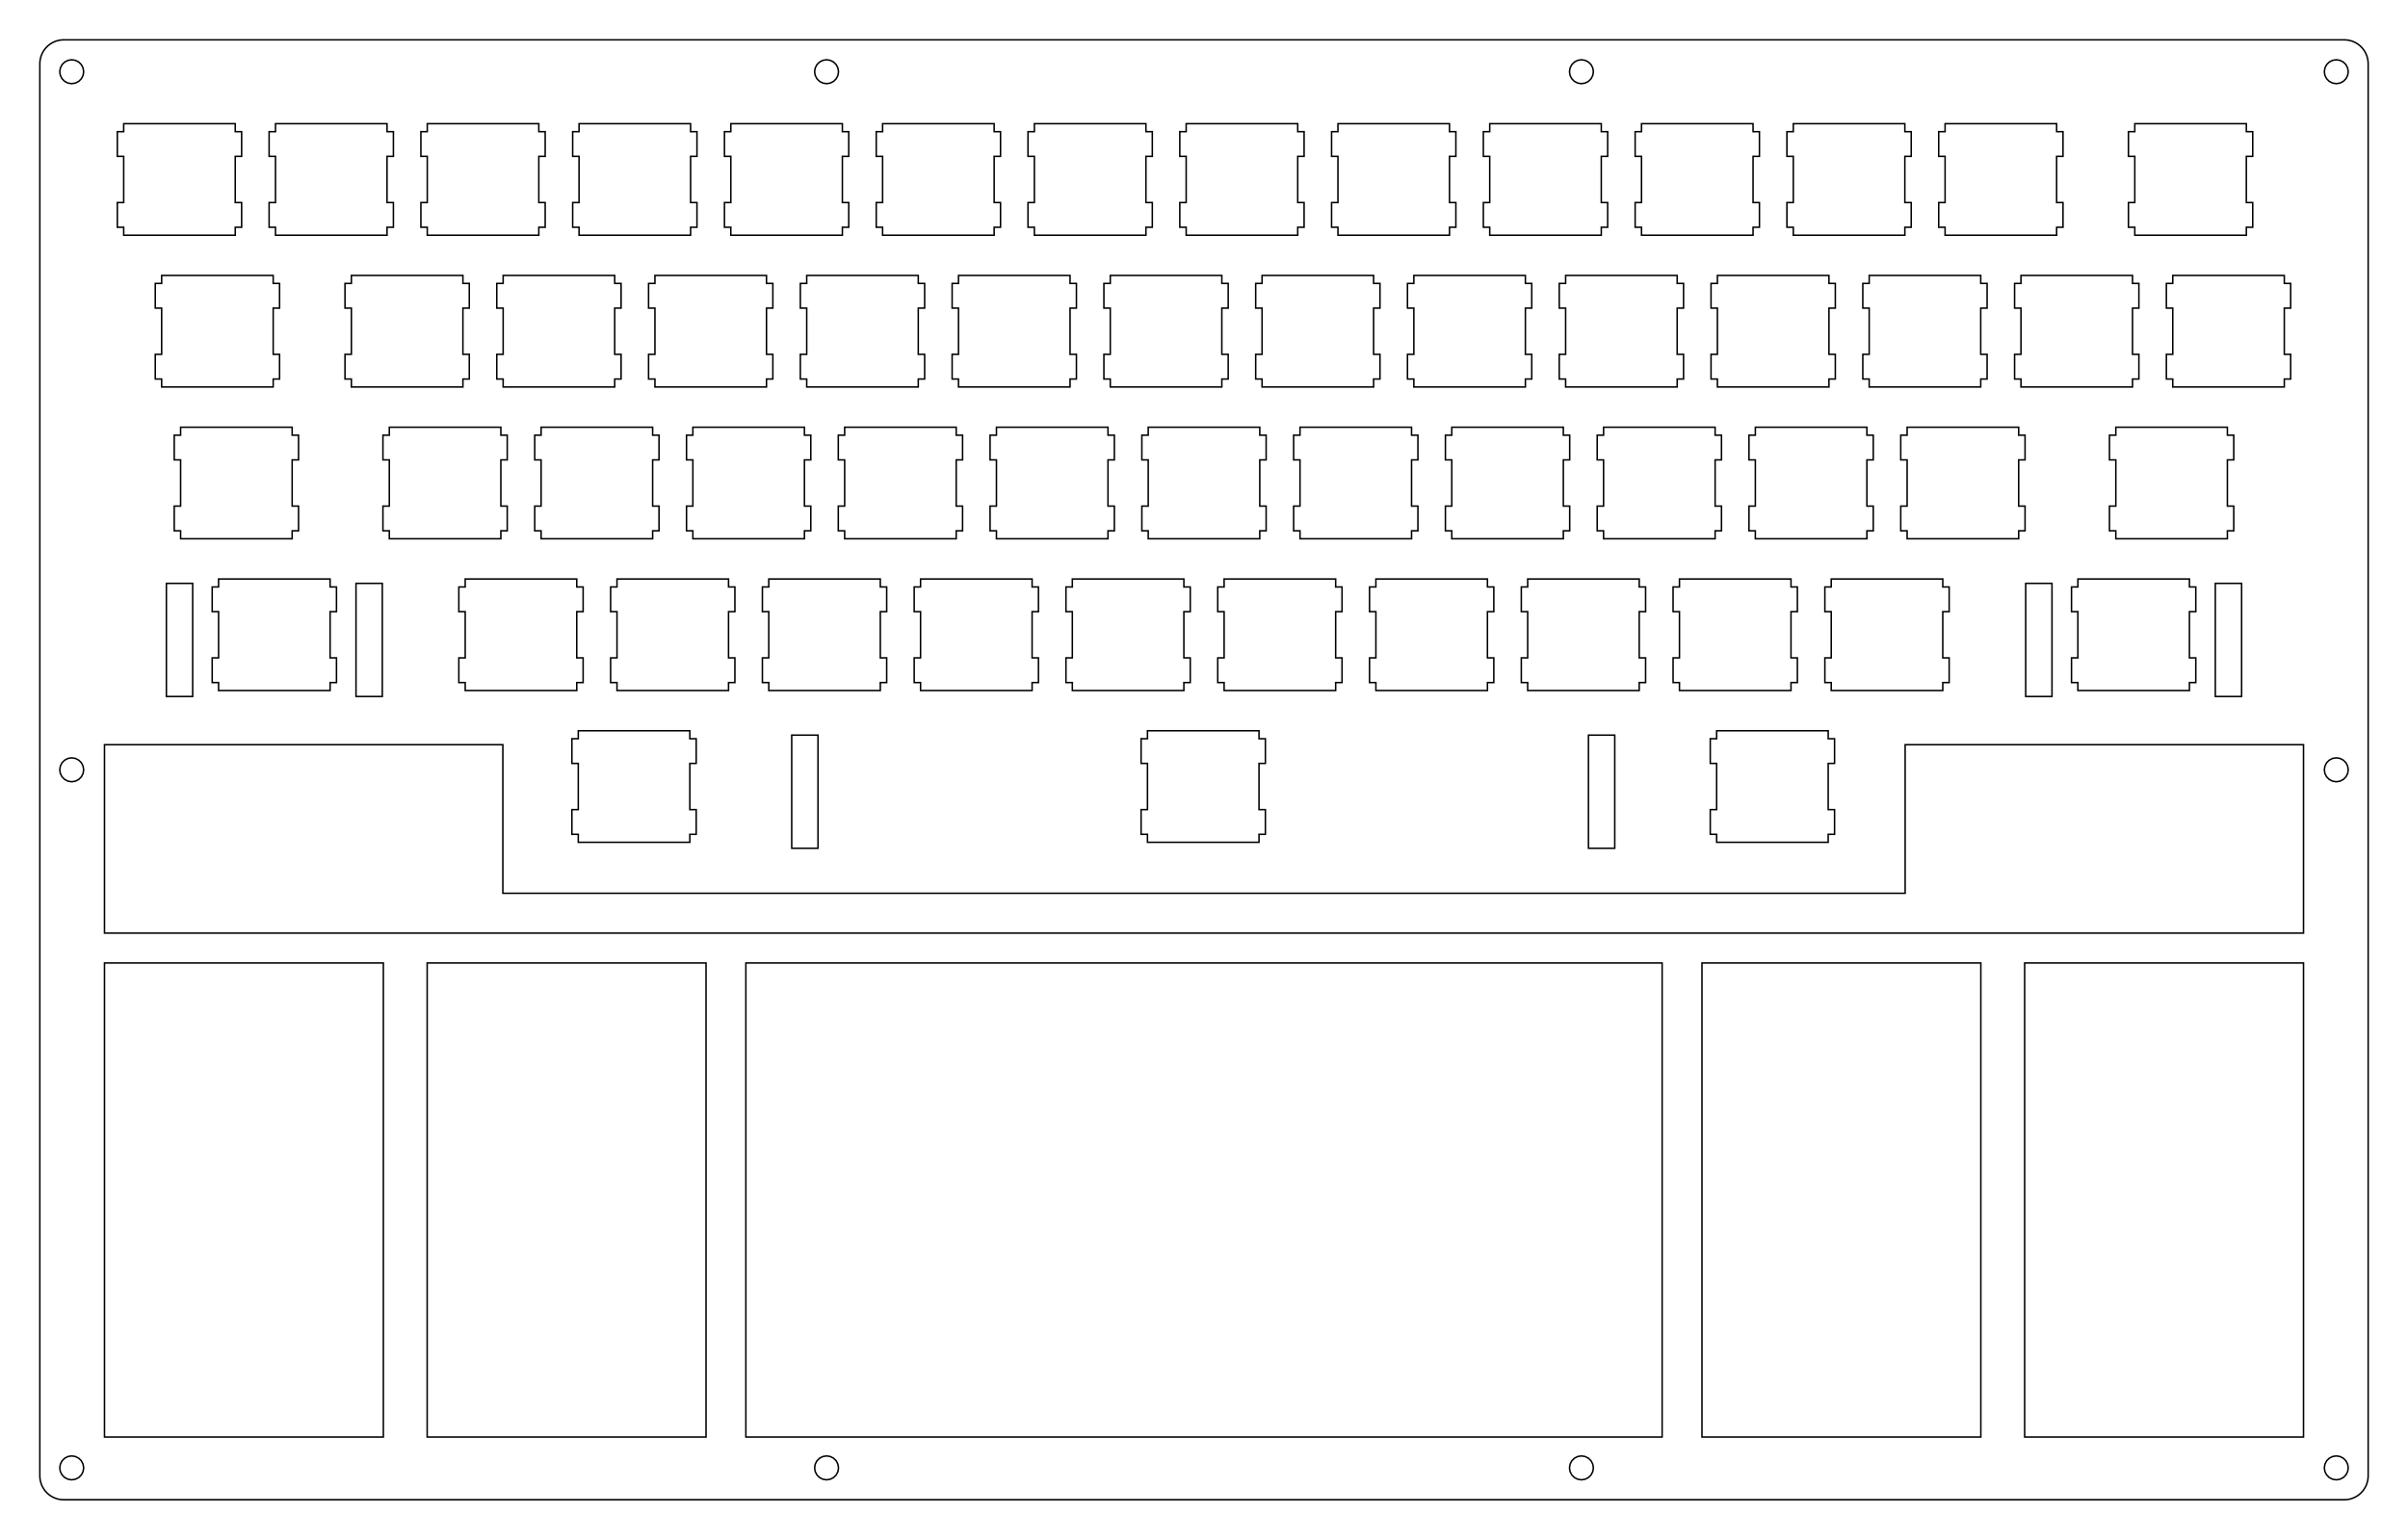
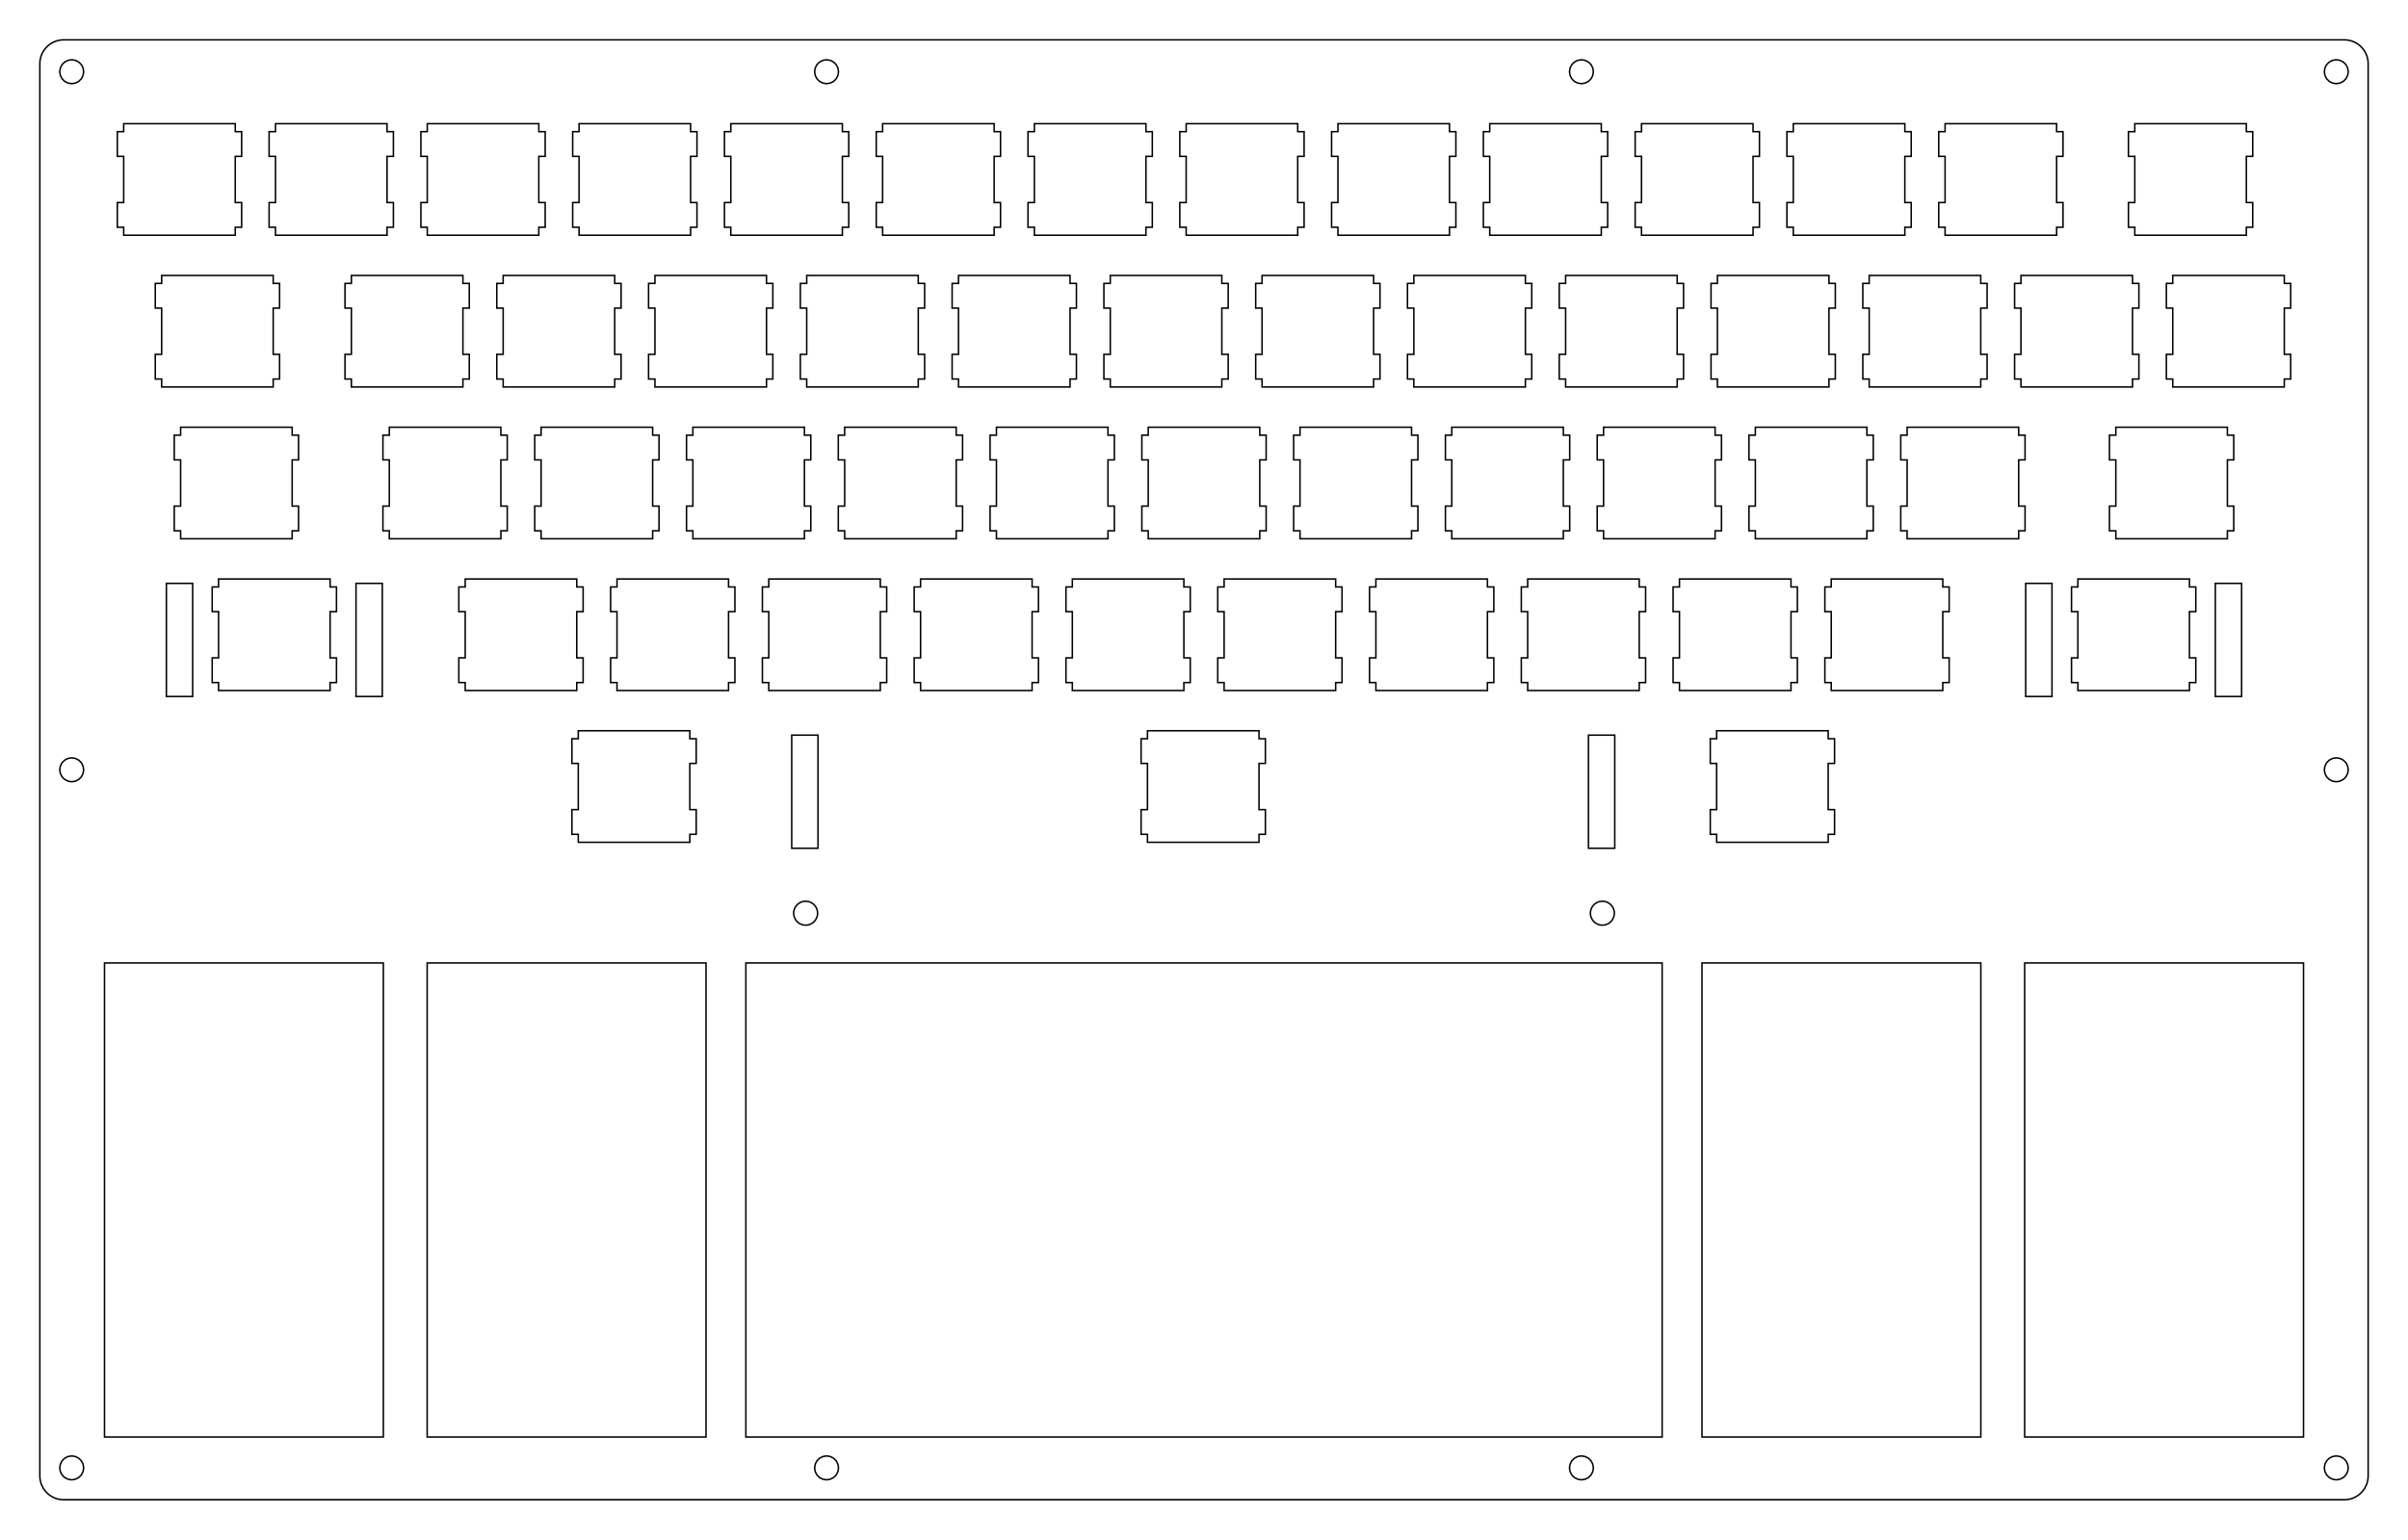
<svg xmlns="http://www.w3.org/2000/svg" width="302.227mm" height="193.252mm" viewBox="0.000 0.000 302.227 193.252">
  <polygon points="294.227,5.001 294.462,5.010 294.696,5.037 294.927,5.083 295.154,5.147 295.375,5.229 295.588,5.327 295.794,5.443 295.990,5.573 296.175,5.719 296.348,5.879 296.508,6.052 296.654,6.237 296.784,6.433 296.900,6.639 296.998,6.852 297.080,7.073 297.144,7.300 297.190,7.531 297.217,7.765 297.227,8.001 297.227,185.251 297.217,185.487 297.190,185.721 297.144,185.952 297.080,186.179 296.998,186.400 296.900,186.613 296.784,186.819 296.654,187.015 296.508,187.200 296.348,187.373 296.175,187.533 295.990,187.679 295.794,187.809 295.588,187.925 295.375,188.023 295.154,188.105 294.927,188.169 294.696,188.215 294.462,188.242 294.227,188.252 8.001,188.251 7.765,188.242 7.531,188.215 7.300,188.169 7.073,188.105 6.852,188.023 6.639,187.925 6.433,187.809 6.237,187.679 6.052,187.533 5.879,187.373 5.719,187.200 5.573,187.015 5.443,186.819 5.327,186.613 5.229,186.400 5.147,186.179 5.083,185.952 5.037,185.721 5.010,185.487 5.000,185.251 5.001,8.001 5.010,7.765 5.037,7.531 5.083,7.300 5.147,7.073 5.229,6.852 5.327,6.639 5.443,6.433 5.573,6.237 5.719,6.052 5.879,5.879 6.052,5.719 6.237,5.573 6.433,5.443 6.639,5.327 6.852,5.229 7.073,5.147 7.300,5.083 7.531,5.037 7.765,5.010 8.001,5.000" style="fill:none;stroke-width:0.05mm;stroke:black" />
  <polygon points="292.763,182.825 292.345,183.038 292.013,183.370 291.800,183.788 291.727,184.252 291.800,184.715 292.013,185.133 292.345,185.465 292.763,185.678 293.227,185.752 293.690,185.678 294.108,185.465 294.440,185.133 294.653,184.715 294.727,184.252 294.653,183.788 294.440,183.370 294.108,183.038 293.690,182.825 293.227,182.751" style="fill:none;stroke-width:0.05mm;stroke:black" />
  <polygon points="198.021,182.825 197.603,183.038 197.271,183.370 197.058,183.788 196.985,184.252 197.058,184.715 197.271,185.133 197.603,185.465 198.021,185.678 198.485,185.752 198.948,185.678 199.366,185.465 199.698,185.133 199.911,184.715 199.985,184.252 199.911,183.788 199.698,183.370 199.366,183.038 198.948,182.825 198.485,182.751" style="fill:none;stroke-width:0.05mm;stroke:black" />
  <polygon points="103.279,182.825 102.861,183.038 102.529,183.370 102.316,183.788 102.243,184.252 102.316,184.715 102.529,185.133 102.861,185.465 103.279,185.678 103.743,185.752 104.206,185.678 104.624,185.465 104.956,185.133 105.169,184.715 105.243,184.252 105.169,183.788 104.956,183.370 104.624,183.038 104.206,182.825 103.743,182.751" style="fill:none;stroke-width:0.05mm;stroke:black" />
  <polygon points="8.537,182.825 8.119,183.038 7.787,183.370 7.574,183.788 7.501,184.252 7.574,184.715 7.787,185.133 8.119,185.465 8.537,185.678 9.001,185.752 9.464,185.678 9.882,185.465 10.214,185.133 10.427,184.715 10.501,184.252 10.427,183.788 10.214,183.370 9.882,183.038 9.464,182.825 9.001,182.751" style="fill:none;stroke-width:0.05mm;stroke:black" />
+   <polygon points="93.614,120.876 93.614,180.376 208.614,180.376 208.614,120.876" style="fill:none;stroke-width:0.05mm;stroke:black" />
  <polygon points="13.114,120.876 13.114,180.376 48.114,180.376 48.114,120.876" style="fill:none;stroke-width:0.05mm;stroke:black" />
  <polygon points="53.614,120.876 53.614,180.376 88.614,180.376 88.614,120.876" style="fill:none;stroke-width:0.05mm;stroke:black" />
  <polygon points="213.614,120.876 213.614,180.376 248.614,180.376 248.614,120.876" style="fill:none;stroke-width:0.05mm;stroke:black" />
  <polygon points="254.114,120.876 254.114,180.376 289.114,180.376 289.114,120.876" style="fill:none;stroke-width:0.05mm;stroke:black" />
-   <polygon points="93.614,120.876 93.614,180.376 208.614,180.376 208.614,120.876" style="fill:none;stroke-width:0.05mm;stroke:black" />
-   <polygon points="13.114,93.476 13.114,117.126 289.114,117.126 289.114,93.476 239.114,93.476 239.114,112.126 63.114,112.126 63.114,93.476" style="fill:none;stroke-width:0.05mm;stroke:black" />
+   <polygon points="100.996,113.131 100.879,113.144 100.763,113.167 100.650,113.199 100.539,113.240 100.433,113.289 100.330,113.347 100.232,113.412 100.139,113.485 100.053,113.565 99.973,113.652 99.900,113.744 99.835,113.842 99.777,113.945 99.728,114.052 99.687,114.162 99.655,114.276 99.632,114.391 99.618,114.508 99.614,114.626 99.618,114.744 99.632,114.861 99.655,114.976 99.687,115.090 99.728,115.200 99.777,115.307 99.835,115.410 99.900,115.508 99.973,115.600 100.053,115.687 100.139,115.767 100.232,115.840 100.330,115.905 100.433,115.963 100.539,116.012 100.650,116.053 100.763,116.085 100.879,116.108 100.996,116.121 101.114,116.126 101.231,116.121 101.348,116.108 101.464,116.085 101.577,116.053 101.688,116.012 101.794,115.963 101.897,115.905 101.995,115.840 102.088,115.767 102.174,115.687 102.254,115.600 102.327,115.508 102.392,115.410 102.450,115.307 102.499,115.200 102.540,115.090 102.572,114.976 102.595,114.861 102.609,114.744 102.614,114.626 102.609,114.508 102.595,114.391 102.572,114.276 102.540,114.162 102.499,114.052 102.450,113.945 102.392,113.842 102.327,113.744 102.254,113.652 102.174,113.565 102.088,113.485 101.995,113.412 101.897,113.347 101.794,113.289 101.688,113.240 101.577,113.199 101.464,113.167 101.348,113.144 101.231,113.131 101.114,113.126" style="fill:none;stroke-width:0.05mm;stroke:black" />
+   <polygon points="200.996,113.131 200.879,113.144 200.763,113.167 200.650,113.199 200.539,113.240 200.433,113.289 200.330,113.347 200.232,113.412 200.139,113.485 200.053,113.565 199.973,113.652 199.900,113.744 199.835,113.842 199.777,113.945 199.728,114.052 199.687,114.162 199.655,114.276 199.632,114.391 199.618,114.508 199.614,114.626 199.618,114.744 199.632,114.861 199.655,114.976 199.687,115.090 199.728,115.200 199.777,115.307 199.835,115.410 199.900,115.508 199.973,115.600 200.053,115.687 200.139,115.767 200.232,115.840 200.330,115.905 200.433,115.963 200.539,116.012 200.650,116.053 200.763,116.085 200.879,116.108 200.996,116.121 201.114,116.126 201.231,116.121 201.348,116.108 201.464,116.085 201.577,116.053 201.688,116.012 201.794,115.963 201.897,115.905 201.995,115.840 202.088,115.767 202.174,115.687 202.254,115.600 202.327,115.508 202.392,115.410 202.450,115.307 202.499,115.200 202.540,115.090 202.572,114.976 202.595,114.861 202.609,114.744 202.614,114.626 202.609,114.508 202.595,114.391 202.572,114.276 202.540,114.162 202.499,114.052 202.450,113.945 202.392,113.842 202.327,113.744 202.254,113.652 202.174,113.565 202.088,113.485 201.995,113.412 201.897,113.347 201.794,113.289 201.688,113.240 201.577,113.199 201.464,113.167 201.348,113.144 201.231,113.131 201.114,113.126" style="fill:none;stroke-width:0.05mm;stroke:black" />
  <polygon points="99.368,92.275 99.368,106.476 102.668,106.476 102.668,92.275" style="fill:none;stroke-width:0.05mm;stroke:black" />
  <polygon points="199.368,92.275 199.368,106.476 202.668,106.476 202.668,92.275" style="fill:none;stroke-width:0.05mm;stroke:black" />
  <polygon points="72.580,91.726 72.580,92.726 71.780,92.726 71.780,95.825 72.580,95.825 72.580,101.626 71.780,101.626 71.780,104.726 72.580,104.726 72.580,105.726 86.580,105.726 86.580,104.726 87.380,104.726 87.380,101.626 86.580,101.626 86.580,95.825 87.380,95.825 87.380,92.726 86.580,92.726 86.580,91.726" style="fill:none;stroke-width:0.05mm;stroke:black" />
  <polygon points="144.018,91.726 144.018,92.726 143.218,92.726 143.218,95.825 144.018,95.825 144.018,101.626 143.218,101.626 143.218,104.726 144.018,104.726 144.018,105.726 158.018,105.726 158.018,104.726 158.818,104.726 158.818,101.626 158.018,101.626 158.018,95.825 158.818,95.825 158.818,92.726 158.018,92.726 158.018,91.726" style="fill:none;stroke-width:0.05mm;stroke:black" />
  <polygon points="215.455,91.726 215.455,92.726 214.655,92.726 214.655,95.825 215.455,95.825 215.455,101.626 214.655,101.626 214.655,104.726 215.455,104.726 215.455,105.726 229.455,105.726 229.455,104.726 230.255,104.726 230.255,101.626 229.455,101.626 229.455,95.825 230.255,95.825 230.255,92.726 229.455,92.726 229.455,91.726" style="fill:none;stroke-width:0.05mm;stroke:black" />
  <polygon points="292.763,95.199 292.345,95.412 292.013,95.744 291.800,96.162 291.727,96.626 291.800,97.090 292.013,97.508 292.345,97.840 292.763,98.053 293.227,98.126 293.690,98.053 294.108,97.840 294.440,97.508 294.653,97.090 294.727,96.626 294.653,96.162 294.440,95.744 294.108,95.412 293.690,95.199 293.227,95.126" style="fill:none;stroke-width:0.05mm;stroke:black" />
  <polygon points="8.537,95.199 8.119,95.412 7.787,95.744 7.574,96.162 7.501,96.626 7.574,97.090 7.787,97.508 8.119,97.840 8.537,98.053 9.001,98.126 9.464,98.053 9.882,97.840 10.214,97.508 10.427,97.090 10.501,96.626 10.427,96.162 10.214,95.744 9.882,95.412 9.464,95.199 9.001,95.126" style="fill:none;stroke-width:0.05mm;stroke:black" />
  <polygon points="20.882,73.226 20.882,87.426 24.182,87.426 24.182,73.226" style="fill:none;stroke-width:0.05mm;stroke:black" />
  <polygon points="44.682,73.226 44.682,87.426 47.982,87.426 47.982,73.226" style="fill:none;stroke-width:0.05mm;stroke:black" />
  <polygon points="254.244,73.226 254.244,87.426 257.544,87.426 257.544,73.226" style="fill:none;stroke-width:0.05mm;stroke:black" />
  <polygon points="278.044,73.226 278.044,87.426 281.344,87.426 281.344,73.226" style="fill:none;stroke-width:0.05mm;stroke:black" />
  <polygon points="27.432,72.676 27.432,73.676 26.632,73.676 26.632,76.775 27.432,76.775 27.432,82.576 26.632,82.576 26.632,85.676 27.432,85.676 27.432,86.676 41.432,86.676 41.432,85.676 42.232,85.676 42.232,82.576 41.432,82.576 41.432,76.775 42.232,76.775 42.232,73.676 41.432,73.676 41.432,72.676" style="fill:none;stroke-width:0.05mm;stroke:black" />
  <polygon points="58.388,72.676 58.388,73.676 57.588,73.676 57.588,76.775 58.388,76.775 58.388,82.576 57.588,82.576 57.588,85.676 58.388,85.676 58.388,86.676 72.388,86.676 72.388,85.676 73.188,85.676 73.188,82.576 72.388,82.576 72.388,76.775 73.188,76.775 73.188,73.676 72.388,73.676 72.388,72.676" style="fill:none;stroke-width:0.05mm;stroke:black" />
  <polygon points="77.438,72.676 77.438,73.676 76.638,73.676 76.638,76.775 77.438,76.775 77.438,82.576 76.638,82.576 76.638,85.676 77.438,85.676 77.438,86.676 91.438,86.676 91.438,85.676 92.238,85.676 92.238,82.576 91.438,82.576 91.438,76.775 92.238,76.775 92.238,73.676 91.438,73.676 91.438,72.676" style="fill:none;stroke-width:0.05mm;stroke:black" />
  <polygon points="96.488,72.676 96.488,73.676 95.688,73.676 95.688,76.775 96.488,76.775 96.488,82.576 95.688,82.576 95.688,85.676 96.488,85.676 96.488,86.676 110.488,86.676 110.488,85.676 111.288,85.676 111.288,82.576 110.488,82.576 110.488,76.775 111.288,76.775 111.288,73.676 110.488,73.676 110.488,72.676" style="fill:none;stroke-width:0.05mm;stroke:black" />
  <polygon points="115.538,72.676 115.538,73.676 114.738,73.676 114.738,76.775 115.538,76.775 115.538,82.576 114.738,82.576 114.738,85.676 115.538,85.676 115.538,86.676 129.538,86.676 129.538,85.676 130.337,85.676 130.337,82.576 129.538,82.576 129.538,76.775 130.337,76.775 130.337,73.676 129.538,73.676 129.538,72.676" style="fill:none;stroke-width:0.05mm;stroke:black" />
  <polygon points="134.588,72.676 134.588,73.676 133.788,73.676 133.788,76.775 134.588,76.775 134.588,82.576 133.788,82.576 133.788,85.676 134.588,85.676 134.588,86.676 148.588,86.676 148.588,85.676 149.388,85.676 149.388,82.576 148.588,82.576 148.588,76.775 149.388,76.775 149.388,73.676 148.588,73.676 148.588,72.676" style="fill:none;stroke-width:0.05mm;stroke:black" />
  <polygon points="153.638,72.676 153.638,73.676 152.838,73.676 152.838,76.775 153.638,76.775 153.638,82.576 152.838,82.576 152.838,85.676 153.638,85.676 153.638,86.676 167.638,86.676 167.638,85.676 168.438,85.676 168.438,82.576 167.638,82.576 167.638,76.775 168.438,76.775 168.438,73.676 167.638,73.676 167.638,72.676" style="fill:none;stroke-width:0.05mm;stroke:black" />
  <polygon points="172.688,72.676 172.688,73.676 171.888,73.676 171.888,76.775 172.688,76.775 172.688,82.576 171.888,82.576 171.888,85.676 172.688,85.676 172.688,86.676 186.688,86.676 186.688,85.676 187.488,85.676 187.488,82.576 186.688,82.576 186.688,76.775 187.488,76.775 187.488,73.676 186.688,73.676 186.688,72.676" style="fill:none;stroke-width:0.05mm;stroke:black" />
  <polygon points="191.738,72.676 191.738,73.676 190.938,73.676 190.938,76.775 191.738,76.775 191.738,82.576 190.938,82.576 190.938,85.676 191.738,85.676 191.738,86.676 205.738,86.676 205.738,85.676 206.538,85.676 206.538,82.576 205.738,82.576 205.738,76.775 206.538,76.775 206.538,73.676 205.738,73.676 205.738,72.676" style="fill:none;stroke-width:0.05mm;stroke:black" />
  <polygon points="210.788,72.676 210.788,73.676 209.988,73.676 209.988,76.775 210.788,76.775 210.788,82.576 209.988,82.576 209.988,85.676 210.788,85.676 210.788,86.676 224.788,86.676 224.788,85.676 225.588,85.676 225.588,82.576 224.788,82.576 224.788,76.775 225.588,76.775 225.588,73.676 224.788,73.676 224.788,72.676" style="fill:none;stroke-width:0.05mm;stroke:black" />
  <polygon points="229.838,72.676 229.838,73.676 229.038,73.676 229.038,76.775 229.838,76.775 229.838,82.576 229.038,82.576 229.038,85.676 229.838,85.676 229.838,86.676 243.838,86.676 243.838,85.676 244.638,85.676 244.638,82.576 243.838,82.576 243.838,76.775 244.638,76.775 244.638,73.676 243.838,73.676 243.838,72.676" style="fill:none;stroke-width:0.05mm;stroke:black" />
  <polygon points="260.794,72.676 260.794,73.676 259.994,73.676 259.994,76.775 260.794,76.775 260.794,82.576 259.994,82.576 259.994,85.676 260.794,85.676 260.794,86.676 274.794,86.676 274.794,85.676 275.594,85.676 275.594,82.576 274.794,82.576 274.794,76.775 275.594,76.775 275.594,73.676 274.794,73.676 274.794,72.676" style="fill:none;stroke-width:0.05mm;stroke:black" />
  <polygon points="22.669,53.626 22.669,54.626 21.869,54.626 21.869,57.726 22.669,57.726 22.669,63.526 21.869,63.526 21.869,66.626 22.669,66.626 22.669,67.626 36.669,67.626 36.669,66.626 37.469,66.626 37.469,63.526 36.669,63.526 36.669,57.726 37.469,57.726 37.469,54.626 36.669,54.626 36.669,53.626" style="fill:none;stroke-width:0.05mm;stroke:black" />
  <polygon points="48.863,53.626 48.863,54.626 48.063,54.626 48.063,57.726 48.863,57.726 48.863,63.526 48.063,63.526 48.063,66.626 48.863,66.626 48.863,67.626 62.863,67.626 62.863,66.626 63.663,66.626 63.663,63.526 62.863,63.526 62.863,57.726 63.663,57.726 63.663,54.626 62.863,54.626 62.863,53.626" style="fill:none;stroke-width:0.05mm;stroke:black" />
  <polygon points="67.913,53.626 67.913,54.626 67.113,54.626 67.113,57.726 67.913,57.726 67.913,63.526 67.113,63.526 67.113,66.626 67.913,66.626 67.913,67.626 81.913,67.626 81.913,66.626 82.713,66.626 82.713,63.526 81.913,63.526 81.913,57.726 82.713,57.726 82.713,54.626 81.913,54.626 81.913,53.626" style="fill:none;stroke-width:0.05mm;stroke:black" />
  <polygon points="86.963,53.626 86.963,54.626 86.163,54.626 86.163,57.726 86.963,57.726 86.963,63.526 86.163,63.526 86.163,66.626 86.963,66.626 86.963,67.626 100.963,67.626 100.963,66.626 101.763,66.626 101.763,63.526 100.963,63.526 100.963,57.726 101.763,57.726 101.763,54.626 100.963,54.626 100.963,53.626" style="fill:none;stroke-width:0.05mm;stroke:black" />
  <polygon points="106.013,53.626 106.013,54.626 105.213,54.626 105.213,57.726 106.013,57.726 106.013,63.526 105.213,63.526 105.213,66.626 106.013,66.626 106.013,67.626 120.013,67.626 120.013,66.626 120.813,66.626 120.813,63.526 120.013,63.526 120.013,57.726 120.813,57.726 120.813,54.626 120.013,54.626 120.013,53.626" style="fill:none;stroke-width:0.05mm;stroke:black" />
  <polygon points="125.063,53.626 125.063,54.626 124.263,54.626 124.263,57.726 125.063,57.726 125.063,63.526 124.263,63.526 124.263,66.626 125.063,66.626 125.063,67.626 139.063,67.626 139.063,66.626 139.863,66.626 139.863,63.526 139.063,63.526 139.063,57.726 139.863,57.726 139.863,54.626 139.063,54.626 139.063,53.626" style="fill:none;stroke-width:0.05mm;stroke:black" />
  <polygon points="144.113,53.626 144.113,54.626 143.313,54.626 143.313,57.726 144.113,57.726 144.113,63.526 143.313,63.526 143.313,66.626 144.113,66.626 144.113,67.626 158.113,67.626 158.113,66.626 158.913,66.626 158.913,63.526 158.113,63.526 158.113,57.726 158.913,57.726 158.913,54.626 158.113,54.626 158.113,53.626" style="fill:none;stroke-width:0.05mm;stroke:black" />
  <polygon points="163.163,53.626 163.163,54.626 162.363,54.626 162.363,57.726 163.163,57.726 163.163,63.526 162.363,63.526 162.363,66.626 163.163,66.626 163.163,67.626 177.163,67.626 177.163,66.626 177.963,66.626 177.963,63.526 177.163,63.526 177.163,57.726 177.963,57.726 177.963,54.626 177.163,54.626 177.163,53.626" style="fill:none;stroke-width:0.05mm;stroke:black" />
  <polygon points="182.213,53.626 182.213,54.626 181.413,54.626 181.413,57.726 182.213,57.726 182.213,63.526 181.413,63.526 181.413,66.626 182.213,66.626 182.213,67.626 196.213,67.626 196.213,66.626 197.013,66.626 197.013,63.526 196.213,63.526 196.213,57.726 197.013,57.726 197.013,54.626 196.213,54.626 196.213,53.626" style="fill:none;stroke-width:0.05mm;stroke:black" />
  <polygon points="201.263,53.626 201.263,54.626 200.463,54.626 200.463,57.726 201.263,57.726 201.263,63.526 200.463,63.526 200.463,66.626 201.263,66.626 201.263,67.626 215.263,67.626 215.263,66.626 216.063,66.626 216.063,63.526 215.263,63.526 215.263,57.726 216.063,57.726 216.063,54.626 215.263,54.626 215.263,53.626" style="fill:none;stroke-width:0.05mm;stroke:black" />
  <polygon points="220.313,53.626 220.313,54.626 219.513,54.626 219.513,57.726 220.313,57.726 220.313,63.526 219.513,63.526 219.513,66.626 220.313,66.626 220.313,67.626 234.313,67.626 234.313,66.626 235.113,66.626 235.113,63.526 234.313,63.526 234.313,57.726 235.113,57.726 235.113,54.626 234.313,54.626 234.313,53.626" style="fill:none;stroke-width:0.05mm;stroke:black" />
  <polygon points="239.363,53.626 239.363,54.626 238.563,54.626 238.563,57.726 239.363,57.726 239.363,63.526 238.563,63.526 238.563,66.626 239.363,66.626 239.363,67.626 253.363,67.626 253.363,66.626 254.163,66.626 254.163,63.526 253.363,63.526 253.363,57.726 254.163,57.726 254.163,54.626 253.363,54.626 253.363,53.626" style="fill:none;stroke-width:0.05mm;stroke:black" />
  <polygon points="265.557,53.626 265.557,54.626 264.757,54.626 264.757,57.726 265.557,57.726 265.557,63.526 264.757,63.526 264.757,66.626 265.557,66.626 265.557,67.626 279.557,67.626 279.557,66.626 280.357,66.626 280.357,63.526 279.557,63.526 279.557,57.726 280.357,57.726 280.357,54.626 279.557,54.626 279.557,53.626" style="fill:none;stroke-width:0.05mm;stroke:black" />
  <polygon points="20.288,34.576 20.288,35.576 19.488,35.576 19.488,38.676 20.288,38.676 20.288,44.476 19.488,44.476 19.488,47.576 20.288,47.576 20.288,48.576 34.288,48.576 34.288,47.576 35.088,47.576 35.088,44.476 34.288,44.476 34.288,38.676 35.088,38.676 35.088,35.576 34.288,35.576 34.288,34.576" style="fill:none;stroke-width:0.05mm;stroke:black" />
  <polygon points="44.101,34.576 44.101,35.576 43.301,35.576 43.301,38.676 44.101,38.676 44.101,44.476 43.301,44.476 43.301,47.576 44.101,47.576 44.101,48.576 58.101,48.576 58.101,47.576 58.901,47.576 58.901,44.476 58.101,44.476 58.101,38.676 58.901,38.676 58.901,35.576 58.101,35.576 58.101,34.576" style="fill:none;stroke-width:0.05mm;stroke:black" />
  <polygon points="63.151,34.576 63.151,35.576 62.351,35.576 62.351,38.676 63.151,38.676 63.151,44.476 62.351,44.476 62.351,47.576 63.151,47.576 63.151,48.576 77.151,48.576 77.151,47.576 77.951,47.576 77.951,44.476 77.151,44.476 77.151,38.676 77.951,38.676 77.951,35.576 77.151,35.576 77.151,34.576" style="fill:none;stroke-width:0.05mm;stroke:black" />
  <polygon points="82.201,34.576 82.201,35.576 81.401,35.576 81.401,38.676 82.201,38.676 82.201,44.476 81.401,44.476 81.401,47.576 82.201,47.576 82.201,48.576 96.201,48.576 96.201,47.576 97.001,47.576 97.001,44.476 96.201,44.476 96.201,38.676 97.001,38.676 97.001,35.576 96.201,35.576 96.201,34.576" style="fill:none;stroke-width:0.05mm;stroke:black" />
  <polygon points="101.251,34.576 101.251,35.576 100.451,35.576 100.451,38.676 101.251,38.676 101.251,44.476 100.451,44.476 100.451,47.576 101.251,47.576 101.251,48.576 115.251,48.576 115.251,47.576 116.051,47.576 116.051,44.476 115.251,44.476 115.251,38.676 116.051,38.676 116.051,35.576 115.251,35.576 115.251,34.576" style="fill:none;stroke-width:0.05mm;stroke:black" />
  <polygon points="120.301,34.576 120.301,35.576 119.501,35.576 119.501,38.676 120.301,38.676 120.301,44.476 119.501,44.476 119.501,47.576 120.301,47.576 120.301,48.576 134.301,48.576 134.301,47.576 135.101,47.576 135.101,44.476 134.301,44.476 134.301,38.676 135.101,38.676 135.101,35.576 134.301,35.576 134.301,34.576" style="fill:none;stroke-width:0.05mm;stroke:black" />
  <polygon points="139.351,34.576 139.351,35.576 138.550,35.576 138.550,38.676 139.351,38.676 139.351,44.476 138.550,44.476 138.550,47.576 139.351,47.576 139.351,48.576 153.351,48.576 153.351,47.576 154.151,47.576 154.151,44.476 153.351,44.476 153.351,38.676 154.151,38.676 154.151,35.576 153.351,35.576 153.351,34.576" style="fill:none;stroke-width:0.05mm;stroke:black" />
  <polygon points="158.401,34.576 158.401,35.576 157.601,35.576 157.601,38.676 158.401,38.676 158.401,44.476 157.601,44.476 157.601,47.576 158.401,47.576 158.401,48.576 172.401,48.576 172.401,47.576 173.201,47.576 173.201,44.476 172.401,44.476 172.401,38.676 173.201,38.676 173.201,35.576 172.401,35.576 172.401,34.576" style="fill:none;stroke-width:0.05mm;stroke:black" />
  <polygon points="177.451,34.576 177.451,35.576 176.651,35.576 176.651,38.676 177.451,38.676 177.451,44.476 176.651,44.476 176.651,47.576 177.451,47.576 177.451,48.576 191.451,48.576 191.451,47.576 192.251,47.576 192.251,44.476 191.451,44.476 191.451,38.676 192.251,38.676 192.251,35.576 191.451,35.576 191.451,34.576" style="fill:none;stroke-width:0.05mm;stroke:black" />
  <polygon points="196.501,34.576 196.501,35.576 195.701,35.576 195.701,38.676 196.501,38.676 196.501,44.476 195.701,44.476 195.701,47.576 196.501,47.576 196.501,48.576 210.501,48.576 210.501,47.576 211.301,47.576 211.301,44.476 210.501,44.476 210.501,38.676 211.301,38.676 211.301,35.576 210.501,35.576 210.501,34.576" style="fill:none;stroke-width:0.05mm;stroke:black" />
  <polygon points="215.551,34.576 215.551,35.576 214.751,35.576 214.751,38.676 215.551,38.676 215.551,44.476 214.751,44.476 214.751,47.576 215.551,47.576 215.551,48.576 229.551,48.576 229.551,47.576 230.351,47.576 230.351,44.476 229.551,44.476 229.551,38.676 230.351,38.676 230.351,35.576 229.551,35.576 229.551,34.576" style="fill:none;stroke-width:0.05mm;stroke:black" />
  <polygon points="234.601,34.576 234.601,35.576 233.801,35.576 233.801,38.676 234.601,38.676 234.601,44.476 233.801,44.476 233.801,47.576 234.601,47.576 234.601,48.576 248.601,48.576 248.601,47.576 249.401,47.576 249.401,44.476 248.601,44.476 248.601,38.676 249.401,38.676 249.401,35.576 248.601,35.576 248.601,34.576" style="fill:none;stroke-width:0.05mm;stroke:black" />
  <polygon points="253.651,34.576 253.651,35.576 252.851,35.576 252.851,38.676 253.651,38.676 253.651,44.476 252.851,44.476 252.851,47.576 253.651,47.576 253.651,48.576 267.651,48.576 267.651,47.576 268.451,47.576 268.451,44.476 267.651,44.476 267.651,38.676 268.451,38.676 268.451,35.576 267.651,35.576 267.651,34.576" style="fill:none;stroke-width:0.05mm;stroke:black" />
  <polygon points="272.701,34.576 272.701,35.576 271.901,35.576 271.901,38.676 272.701,38.676 272.701,44.476 271.901,44.476 271.901,47.576 272.701,47.576 272.701,48.576 286.701,48.576 286.701,47.576 287.501,47.576 287.501,44.476 286.701,44.476 286.701,38.676 287.501,38.676 287.501,35.576 286.701,35.576 286.701,34.576" style="fill:none;stroke-width:0.05mm;stroke:black" />
  <polygon points="15.525,15.525 15.525,16.526 14.725,16.526 14.725,19.626 15.525,19.626 15.525,25.425 14.725,25.425 14.725,28.526 15.525,28.526 15.525,29.526 29.526,29.526 29.526,28.526 30.326,28.526 30.326,25.425 29.526,25.425 29.526,19.626 30.326,19.626 30.326,16.526 29.526,16.526 29.526,15.525" style="fill:none;stroke-width:0.05mm;stroke:black" />
  <polygon points="34.576,15.525 34.576,16.526 33.776,16.526 33.776,19.626 34.576,19.626 34.576,25.425 33.776,25.425 33.776,28.526 34.576,28.526 34.576,29.526 48.576,29.526 48.576,28.526 49.376,28.526 49.376,25.425 48.576,25.425 48.576,19.626 49.376,19.626 49.376,16.526 48.576,16.526 48.576,15.525" style="fill:none;stroke-width:0.05mm;stroke:black" />
  <polygon points="53.626,15.525 53.626,16.526 52.826,16.526 52.826,19.626 53.626,19.626 53.626,25.425 52.826,25.425 52.826,28.526 53.626,28.526 53.626,29.526 67.626,29.526 67.626,28.526 68.426,28.526 68.426,25.425 67.626,25.425 67.626,19.626 68.426,19.626 68.426,16.526 67.626,16.526 67.626,15.525" style="fill:none;stroke-width:0.05mm;stroke:black" />
  <polygon points="72.676,15.525 72.676,16.526 71.876,16.526 71.876,19.626 72.676,19.626 72.676,25.425 71.876,25.425 71.876,28.526 72.676,28.526 72.676,29.526 86.676,29.526 86.676,28.526 87.476,28.526 87.476,25.425 86.676,25.425 86.676,19.626 87.476,19.626 87.476,16.526 86.676,16.526 86.676,15.525" style="fill:none;stroke-width:0.05mm;stroke:black" />
  <polygon points="91.726,15.525 91.726,16.526 90.926,16.526 90.926,19.626 91.726,19.626 91.726,25.425 90.926,25.425 90.926,28.526 91.726,28.526 91.726,29.526 105.726,29.526 105.726,28.526 106.525,28.526 106.525,25.425 105.726,25.425 105.726,19.626 106.525,19.626 106.525,16.526 105.726,16.526 105.726,15.525" style="fill:none;stroke-width:0.05mm;stroke:black" />
  <polygon points="110.775,15.525 110.775,16.526 109.976,16.526 109.976,19.626 110.775,19.626 110.775,25.425 109.976,25.425 109.976,28.526 110.775,28.526 110.775,29.526 124.775,29.526 124.775,28.526 125.575,28.526 125.575,25.425 124.775,25.425 124.775,19.626 125.575,19.626 125.575,16.526 124.775,16.526 124.775,15.525" style="fill:none;stroke-width:0.05mm;stroke:black" />
  <polygon points="129.825,15.525 129.825,16.526 129.025,16.526 129.025,19.626 129.825,19.626 129.825,25.425 129.025,25.425 129.025,28.526 129.825,28.526 129.825,29.526 143.826,29.526 143.826,28.526 144.626,28.526 144.626,25.425 143.826,25.425 143.826,19.626 144.626,19.626 144.626,16.526 143.826,16.526 143.826,15.525" style="fill:none;stroke-width:0.05mm;stroke:black" />
  <polygon points="148.876,15.525 148.876,16.526 148.076,16.526 148.076,19.626 148.876,19.626 148.876,25.425 148.076,25.425 148.076,28.526 148.876,28.526 148.876,29.526 162.876,29.526 162.876,28.526 163.676,28.526 163.676,25.425 162.876,25.425 162.876,19.626 163.676,19.626 163.676,16.526 162.876,16.526 162.876,15.525" style="fill:none;stroke-width:0.05mm;stroke:black" />
  <polygon points="167.926,15.525 167.926,16.526 167.126,16.526 167.126,19.626 167.926,19.626 167.926,25.425 167.126,25.425 167.126,28.526 167.926,28.526 167.926,29.526 181.926,29.526 181.926,28.526 182.726,28.526 182.726,25.425 181.926,25.425 181.926,19.626 182.726,19.626 182.726,16.526 181.926,16.526 181.926,15.525" style="fill:none;stroke-width:0.05mm;stroke:black" />
  <polygon points="186.976,15.525 186.976,16.526 186.176,16.526 186.176,19.626 186.976,19.626 186.976,25.425 186.176,25.425 186.176,28.526 186.976,28.526 186.976,29.526 200.976,29.526 200.976,28.526 201.776,28.526 201.776,25.425 200.976,25.425 200.976,19.626 201.776,19.626 201.776,16.526 200.976,16.526 200.976,15.525" style="fill:none;stroke-width:0.05mm;stroke:black" />
  <polygon points="206.026,15.525 206.026,16.526 205.226,16.526 205.226,19.626 206.026,19.626 206.026,25.425 205.226,25.425 205.226,28.526 206.026,28.526 206.026,29.526 220.026,29.526 220.026,28.526 220.826,28.526 220.826,25.425 220.026,25.425 220.026,19.626 220.826,19.626 220.826,16.526 220.026,16.526 220.026,15.525" style="fill:none;stroke-width:0.05mm;stroke:black" />
  <polygon points="225.076,15.525 225.076,16.526 224.276,16.526 224.276,19.626 225.076,19.626 225.076,25.425 224.276,25.425 224.276,28.526 225.076,28.526 225.076,29.526 239.076,29.526 239.076,28.526 239.876,28.526 239.876,25.425 239.076,25.425 239.076,19.626 239.876,19.626 239.876,16.526 239.076,16.526 239.076,15.525" style="fill:none;stroke-width:0.05mm;stroke:black" />
  <polygon points="244.126,15.525 244.126,16.526 243.326,16.526 243.326,19.626 244.126,19.626 244.126,25.425 243.326,25.425 243.326,28.526 244.126,28.526 244.126,29.526 258.126,29.526 258.126,28.526 258.926,28.526 258.926,25.425 258.126,25.425 258.126,19.626 258.926,19.626 258.926,16.526 258.126,16.526 258.126,15.525" style="fill:none;stroke-width:0.05mm;stroke:black" />
  <polygon points="267.938,15.525 267.938,16.526 267.138,16.526 267.138,19.626 267.938,19.626 267.938,25.425 267.138,25.425 267.138,28.526 267.938,28.526 267.938,29.526 281.938,29.526 281.938,28.526 282.738,28.526 282.738,25.425 281.938,25.425 281.938,19.626 282.738,19.626 282.738,16.526 281.938,16.526 281.938,15.525" style="fill:none;stroke-width:0.05mm;stroke:black" />
  <polygon points="103.279,7.574 102.861,7.787 102.529,8.119 102.316,8.537 102.243,9.001 102.316,9.464 102.529,9.882 102.861,10.214 103.279,10.427 103.743,10.501 104.206,10.427 104.624,10.214 104.956,9.882 105.169,9.464 105.243,9.001 105.169,8.537 104.956,8.119 104.624,7.787 104.206,7.574 103.743,7.501" style="fill:none;stroke-width:0.05mm;stroke:black" />
  <polygon points="198.021,7.574 197.603,7.787 197.271,8.119 197.058,8.537 196.985,9.001 197.058,9.464 197.271,9.882 197.603,10.214 198.021,10.427 198.485,10.501 198.948,10.427 199.366,10.214 199.698,9.882 199.911,9.464 199.985,9.001 199.911,8.537 199.698,8.119 199.366,7.787 198.948,7.574 198.485,7.501" style="fill:none;stroke-width:0.05mm;stroke:black" />
  <polygon points="292.763,7.574 292.345,7.787 292.013,8.119 291.800,8.537 291.727,9.001 291.800,9.464 292.013,9.882 292.345,10.214 292.763,10.427 293.227,10.501 293.690,10.427 294.108,10.214 294.440,9.882 294.653,9.464 294.727,9.001 294.653,8.537 294.440,8.119 294.108,7.787 293.690,7.574 293.227,7.501" style="fill:none;stroke-width:0.05mm;stroke:black" />
  <polygon points="8.537,7.574 8.119,7.787 7.787,8.119 7.574,8.537 7.501,9.001 7.574,9.464 7.787,9.882 8.119,10.214 8.537,10.427 9.001,10.501 9.464,10.427 9.882,10.214 10.214,9.882 10.427,9.464 10.501,9.001 10.427,8.537 10.214,8.119 9.882,7.787 9.464,7.574 9.001,7.501" style="fill:none;stroke-width:0.05mm;stroke:black" />
</svg>
